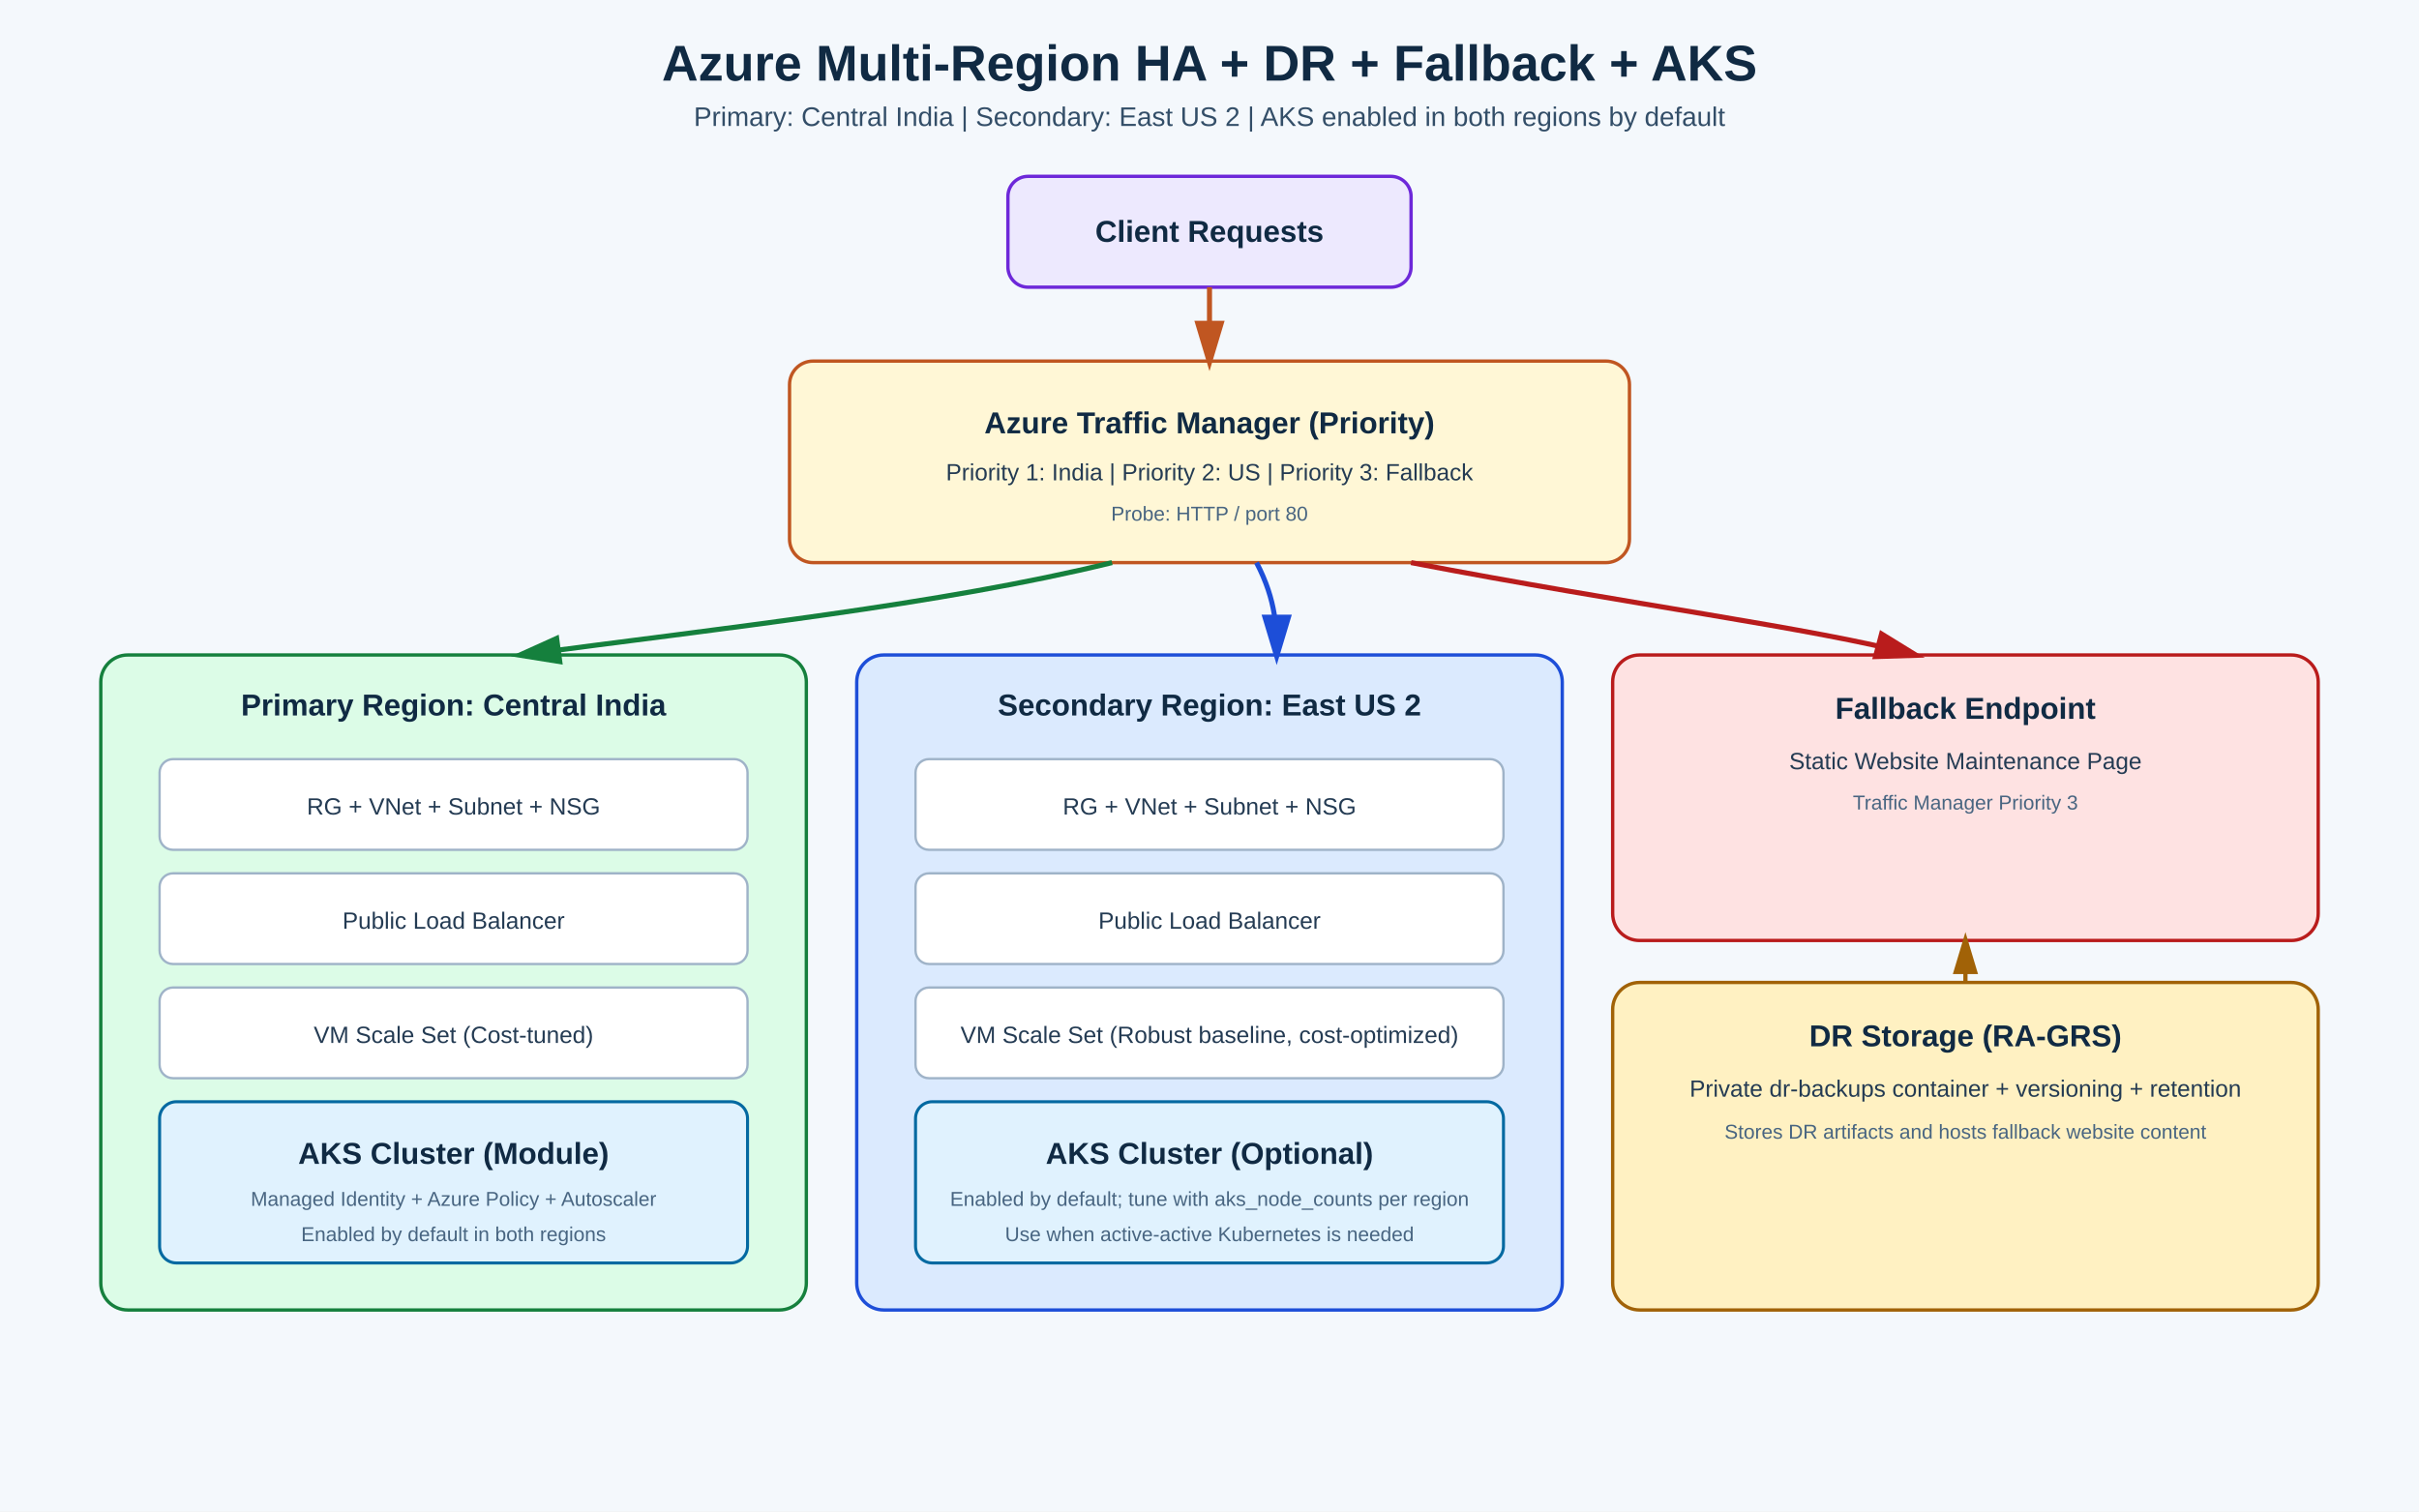
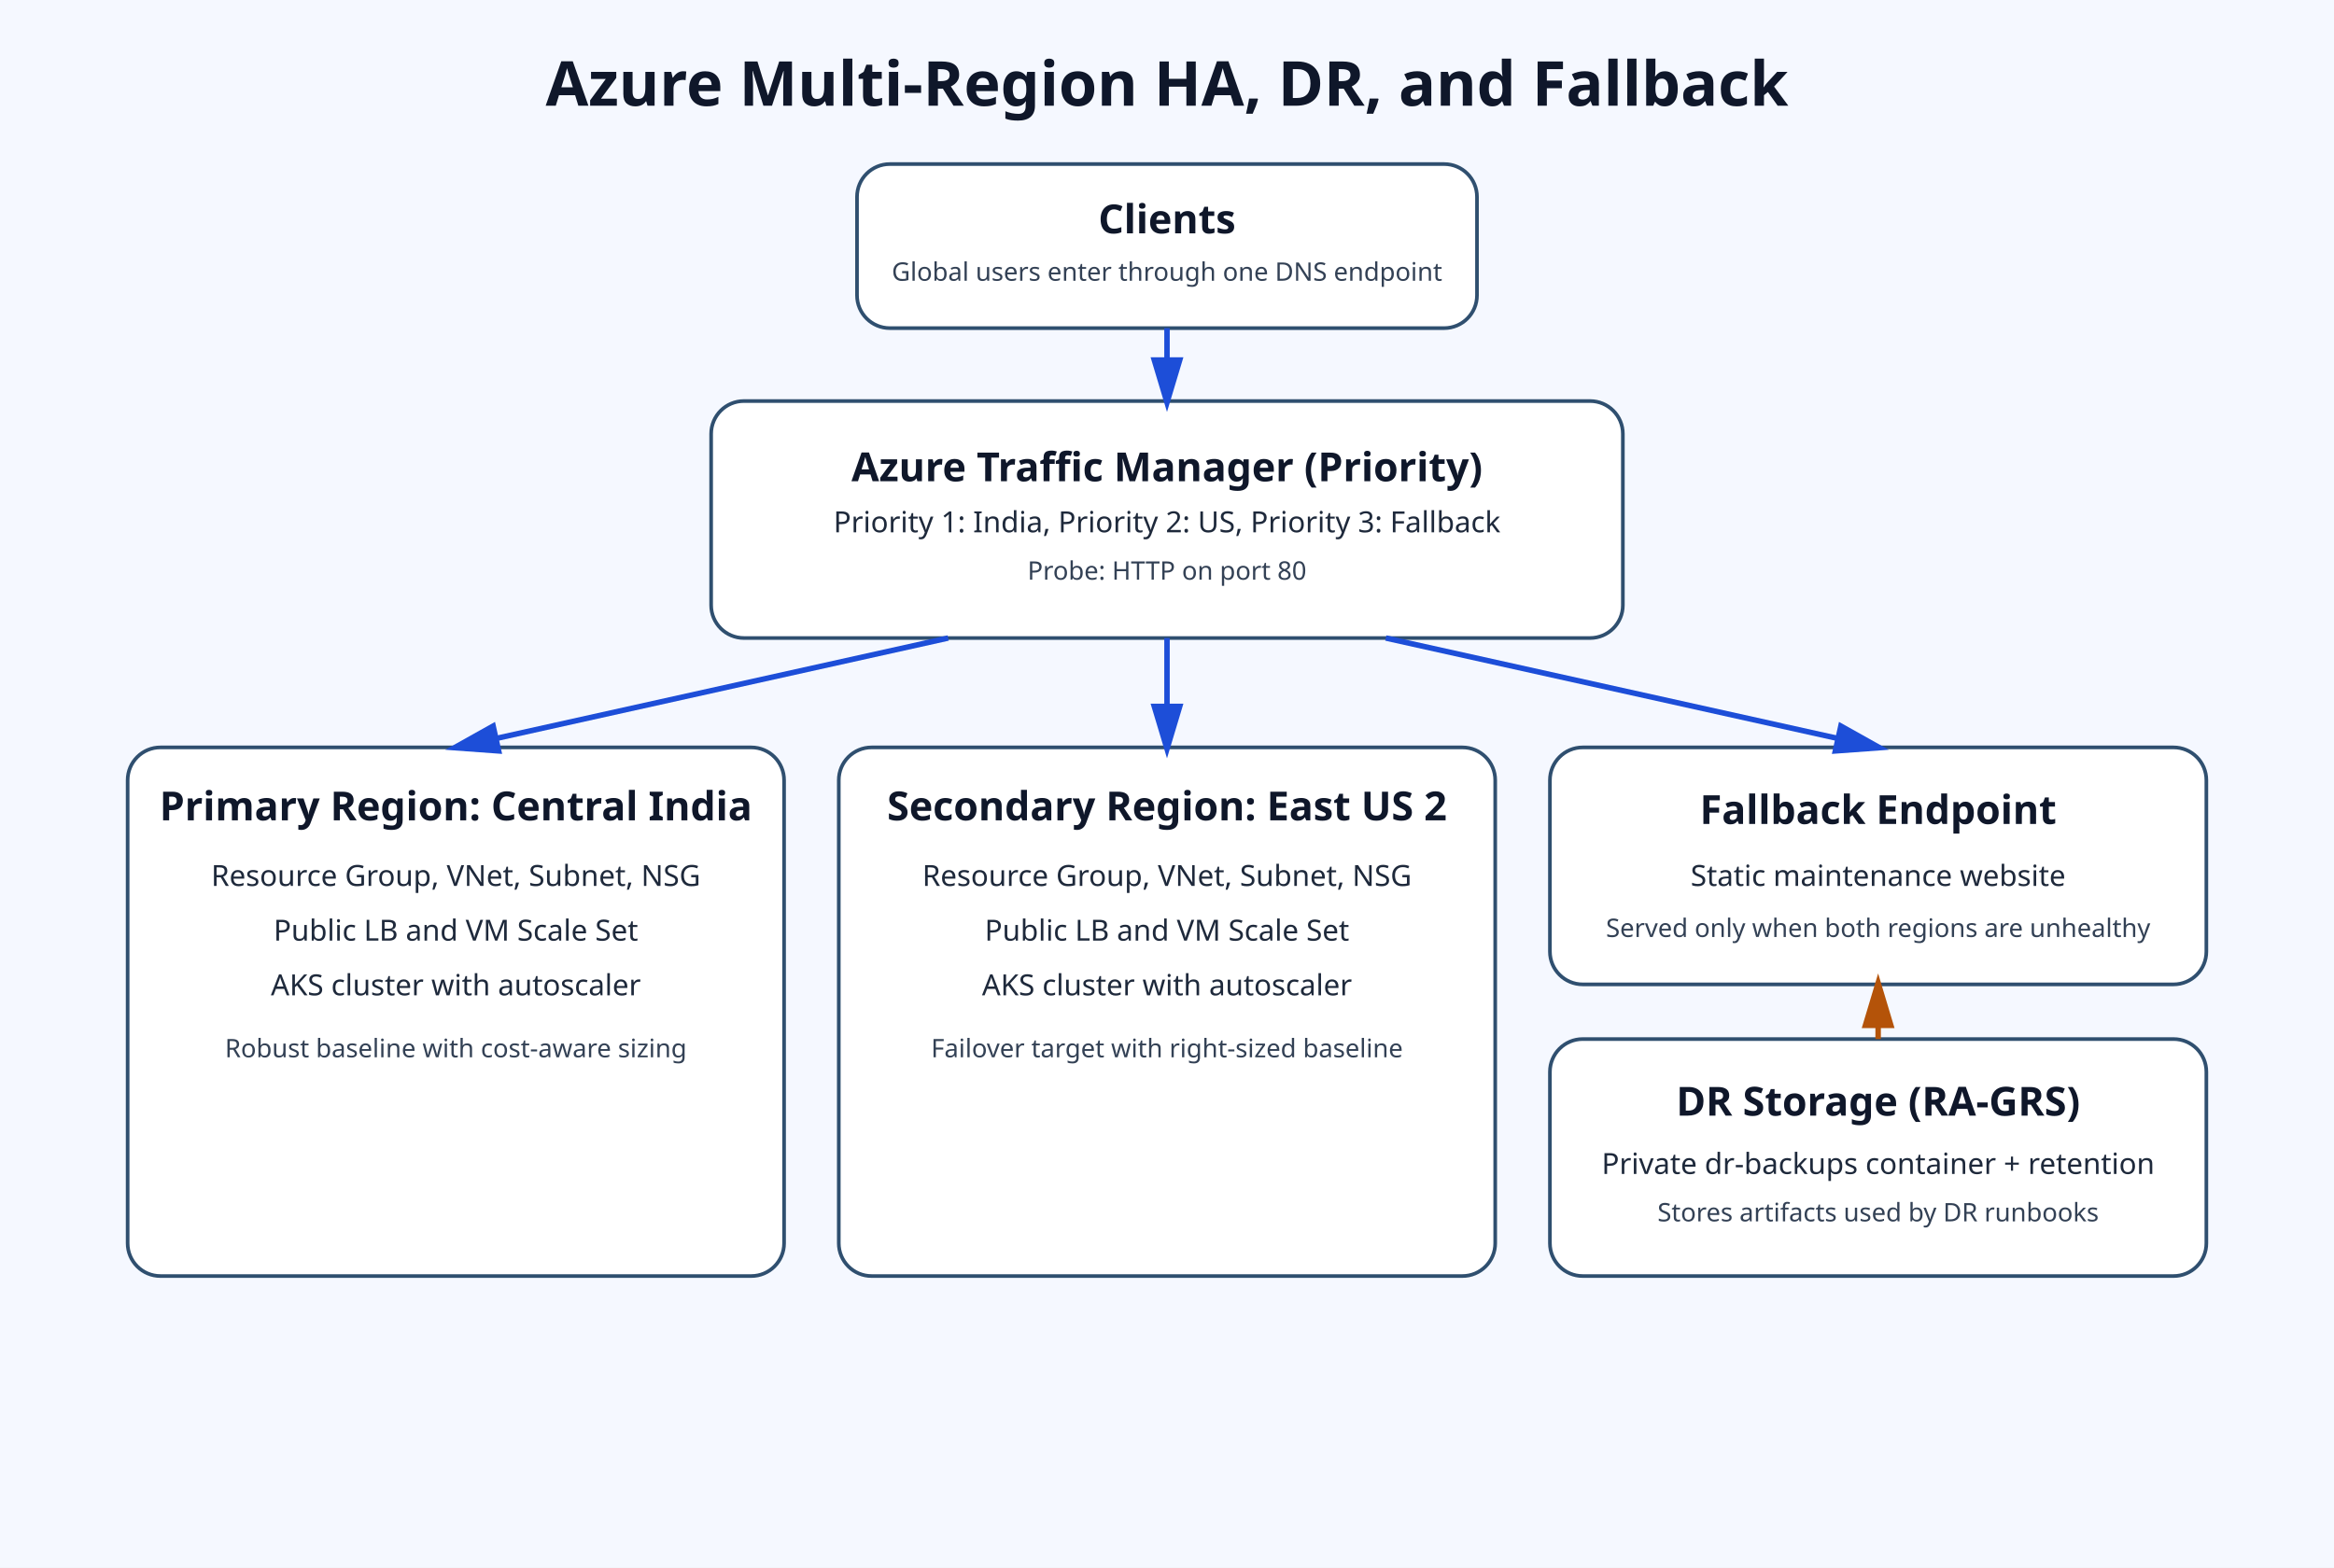
- <svg xmlns="http://www.w3.org/2000/svg" width="1440" height="900" viewBox="0 0 1440 900" role="img" aria-labelledby="title desc">
+ <svg xmlns="http://www.w3.org/2000/svg" width="1280" height="860" viewBox="0 0 1280 860" role="img" aria-labelledby="title desc">
  <defs>
    <style>
-       .bg { fill: #f4f8fc; }
-       .title { font: 700 30px Arial, sans-serif; fill: #102a43; }
-       .subtitle { font: 500 16px Arial, sans-serif; fill: #334e68; }
-       .section-title { font: 700 18px Arial, sans-serif; fill: #102a43; }
-       .text { font: 500 14px Arial, sans-serif; fill: #243b53; }
-       .small { font: 500 12px Arial, sans-serif; fill: #486581; }
-       .client { fill: #ede9fe; stroke: #6d28d9; stroke-width: 2; }
-       .global { fill: #fff7d6; stroke: #c05621; stroke-width: 2; }
-       .primary { fill: #dcfce7; stroke: #15803d; stroke-width: 2; }
-       .secondary { fill: #dbeafe; stroke: #1d4ed8; stroke-width: 2; }
-       .fallback { fill: #fee2e2; stroke: #b91c1c; stroke-width: 2; }
-       .dr { fill: #fff1c2; stroke: #a16207; stroke-width: 2; }
-       .infra { fill: #ffffff; stroke: #9fb3c8; stroke-width: 1.4; }
-       .aks { fill: #e0f2fe; stroke: #0369a1; stroke-width: 1.8; }
-       .arrow-primary { stroke: #15803d; stroke-width: 3; fill: none; marker-end: url(#arrow-primary); }
-       .arrow-secondary { stroke: #1d4ed8; stroke-width: 3; fill: none; marker-end: url(#arrow-secondary); }
-       .arrow-fallback { stroke: #b91c1c; stroke-width: 3; fill: none; marker-end: url(#arrow-fallback); }
-       .arrow-global { stroke: #c05621; stroke-width: 3; fill: none; marker-end: url(#arrow-global); }
-       .arrow-dr { stroke: #a16207; stroke-width: 2.5; fill: none; marker-end: url(#arrow-dr); stroke-dasharray: 7 6; }
+       .bg { fill: #f5f8ff; }
+       .card { fill: #ffffff; stroke: #2f4f6f; stroke-width: 2; rx: 18; }
+       .title { fill: #0f172a; font: 700 34px 'Segoe UI', sans-serif; }
+       .head { fill: #0f172a; font: 700 22px 'Segoe UI', sans-serif; }
+       .txt { fill: #1e293b; font: 500 16px 'Segoe UI', sans-serif; }
+       .small { fill: #334155; font: 500 14px 'Segoe UI', sans-serif; }
+       .arrow {
+         fill: none;
+         stroke: #1d4ed8;
+         stroke-width: 3;
+         marker-end: url(#arrow-head);
+       }
+       .arrow-dr {
+         fill: none;
+         stroke: #b45309;
+         stroke-width: 3;
+         stroke-dasharray: 9 6;
+         marker-end: url(#arrow-dr-head);
+       }
    </style>
-     <marker id="arrow-primary" markerWidth="10" markerHeight="10" refX="8" refY="3" orient="auto">
-       <polygon points="0 0,10 3,0 6" fill="#15803d" />
-     </marker>
-     <marker id="arrow-secondary" markerWidth="10" markerHeight="10" refX="8" refY="3" orient="auto">
+     <marker id="arrow-head" markerWidth="10" markerHeight="10" refX="8" refY="3" orient="auto">
      <polygon points="0 0,10 3,0 6" fill="#1d4ed8" />
    </marker>
-     <marker id="arrow-fallback" markerWidth="10" markerHeight="10" refX="8" refY="3" orient="auto">
-       <polygon points="0 0,10 3,0 6" fill="#b91c1c" />
-     </marker>
-     <marker id="arrow-global" markerWidth="10" markerHeight="10" refX="8" refY="3" orient="auto">
-       <polygon points="0 0,10 3,0 6" fill="#c05621" />
-     </marker>
-     <marker id="arrow-dr" markerWidth="10" markerHeight="10" refX="8" refY="3" orient="auto">
-       <polygon points="0 0,10 3,0 6" fill="#a16207" />
+     <marker id="arrow-dr-head" markerWidth="10" markerHeight="10" refX="8" refY="3" orient="auto">
+       <polygon points="0 0,10 3,0 6" fill="#b45309" />
    </marker>
  </defs>
-   <rect class="bg" x="0" y="0" width="1440" height="900" />
-   <text class="title" x="720" y="48" text-anchor="middle">Azure Multi-Region HA + DR + Fallback + AKS</text>
-   <text class="subtitle" x="720" y="75" text-anchor="middle">Primary: Central India | Secondary: East US 2 | AKS enabled in both regions by default</text>
-   <rect class="client" x="600" y="105" width="240" height="66" rx="12" />
-   <text class="section-title" x="720" y="144" text-anchor="middle">Client Requests</text>
-   <rect class="global" x="470" y="215" width="500" height="120" rx="14" />
-   <text class="section-title" x="720" y="258" text-anchor="middle">Azure Traffic Manager (Priority)</text>
-   <text class="text" x="720" y="286" text-anchor="middle">Priority 1: India | Priority 2: US | Priority 3: Fallback</text>
-   <text class="small" x="720" y="310" text-anchor="middle">Probe: HTTP / port 80</text>
-   <path class="arrow-global" d="M720 171 L720 215" />
-   <rect class="primary" x="60" y="390" width="420" height="390" rx="16" />
-   <text class="section-title" x="270" y="426" text-anchor="middle">Primary Region: Central India</text>
-   <rect class="infra" x="95" y="452" width="350" height="54" rx="8" />
-   <text class="text" x="270" y="485" text-anchor="middle">RG + VNet + Subnet + NSG</text>
-   <rect class="infra" x="95" y="520" width="350" height="54" rx="8" />
-   <text class="text" x="270" y="553" text-anchor="middle">Public Load Balancer</text>
-   <rect class="infra" x="95" y="588" width="350" height="54" rx="8" />
-   <text class="text" x="270" y="621" text-anchor="middle">VM Scale Set (Cost-tuned)</text>
-   <rect class="aks" x="95" y="656" width="350" height="96" rx="10" />
-   <text class="section-title" x="270" y="693" text-anchor="middle">AKS Cluster (Module)</text>
-   <text class="small" x="270" y="718" text-anchor="middle">Managed Identity + Azure Policy + Autoscaler</text>
-   <text class="small" x="270" y="739" text-anchor="middle">Enabled by default in both regions</text>
-   <rect class="secondary" x="510" y="390" width="420" height="390" rx="16" />
-   <text class="section-title" x="720" y="426" text-anchor="middle">Secondary Region: East US 2</text>
-   <rect class="infra" x="545" y="452" width="350" height="54" rx="8" />
-   <text class="text" x="720" y="485" text-anchor="middle">RG + VNet + Subnet + NSG</text>
-   <rect class="infra" x="545" y="520" width="350" height="54" rx="8" />
-   <text class="text" x="720" y="553" text-anchor="middle">Public Load Balancer</text>
-   <rect class="infra" x="545" y="588" width="350" height="54" rx="8" />
-   <text class="text" x="720" y="621" text-anchor="middle">VM Scale Set (Robust baseline, cost-optimized)</text>
-   <rect class="aks" x="545" y="656" width="350" height="96" rx="10" />
-   <text class="section-title" x="720" y="693" text-anchor="middle">AKS Cluster (Optional)</text>
-   <text class="small" x="720" y="718" text-anchor="middle">Enabled by default; tune with aks_node_counts per region</text>
-   <text class="small" x="720" y="739" text-anchor="middle">Use when active-active Kubernetes is needed</text>
-   <rect class="fallback" x="960" y="390" width="420" height="170" rx="16" />
-   <text class="section-title" x="1170" y="428" text-anchor="middle">Fallback Endpoint</text>
-   <text class="text" x="1170" y="458" text-anchor="middle">Static Website Maintenance Page</text>
-   <text class="small" x="1170" y="482" text-anchor="middle">Traffic Manager Priority 3</text>
-   <rect class="dr" x="960" y="585" width="420" height="195" rx="16" />
-   <text class="section-title" x="1170" y="623" text-anchor="middle">DR Storage (RA-GRS)</text>
-   <text class="text" x="1170" y="653" text-anchor="middle">Private dr-backups container + versioning + retention</text>
-   <text class="small" x="1170" y="678" text-anchor="middle">Stores DR artifacts and hosts fallback website content</text>
-   <path class="arrow-primary" d="M662 335 C560 360, 430 374, 310 390" />
-   <path class="arrow-secondary" d="M748 335 C760 358, 760 375, 760 390" />
-   <path class="arrow-fallback" d="M840 335 C970 360, 1080 374, 1140 390" />
-   <path class="arrow-dr" d="M1170 585 L1170 560" />
+   <rect class="bg" x="0" y="0" width="1280" height="860" />
+   <text class="title" x="640" y="58" text-anchor="middle">
+     Azure Multi-Region HA, DR, and Fallback
+   </text>
+   <rect class="card" x="470" y="90" width="340" height="90" />
+   <text class="head" x="640" y="128" text-anchor="middle">Clients</text>
+   <text class="small" x="640" y="154" text-anchor="middle">
+     Global users enter through one DNS endpoint
+   </text>
+   <rect class="card" x="390" y="220" width="500" height="130" />
+   <text class="head" x="640" y="264" text-anchor="middle">
+     Azure Traffic Manager (Priority)
+   </text>
+   <text class="txt" x="640" y="292" text-anchor="middle">
+     Priority 1: India, Priority 2: US, Priority 3: Fallback
+   </text>
+   <text class="small" x="640" y="318" text-anchor="middle">
+     Probe: HTTP on port 80
+   </text>
+   <rect class="card" x="70" y="410" width="360" height="290" />
+   <text class="head" x="250" y="450" text-anchor="middle">
+     Primary Region: Central India
+   </text>
+   <text class="txt" x="250" y="486" text-anchor="middle">
+     Resource Group, VNet, Subnet, NSG
+   </text>
+   <text class="txt" x="250" y="516" text-anchor="middle">
+     Public LB and VM Scale Set
+   </text>
+   <text class="txt" x="250" y="546" text-anchor="middle">
+     AKS cluster with autoscaler
+   </text>
+   <text class="small" x="250" y="580" text-anchor="middle">
+     Robust baseline with cost-aware sizing
+   </text>
+   <rect class="card" x="460" y="410" width="360" height="290" />
+   <text class="head" x="640" y="450" text-anchor="middle">
+     Secondary Region: East US 2
+   </text>
+   <text class="txt" x="640" y="486" text-anchor="middle">
+     Resource Group, VNet, Subnet, NSG
+   </text>
+   <text class="txt" x="640" y="516" text-anchor="middle">
+     Public LB and VM Scale Set
+   </text>
+   <text class="txt" x="640" y="546" text-anchor="middle">
+     AKS cluster with autoscaler
+   </text>
+   <text class="small" x="640" y="580" text-anchor="middle">
+     Failover target with right-sized baseline
+   </text>
+   <rect class="card" x="850" y="410" width="360" height="130" />
+   <text class="head" x="1030" y="452" text-anchor="middle">
+     Fallback Endpoint
+   </text>
+   <text class="txt" x="1030" y="486" text-anchor="middle">
+     Static maintenance website
+   </text>
+   <text class="small" x="1030" y="514" text-anchor="middle">
+     Served only when both regions are unhealthy
+   </text>
+   <rect class="card" x="850" y="570" width="360" height="130" />
+   <text class="head" x="1030" y="612" text-anchor="middle">
+     DR Storage (RA-GRS)
+   </text>
+   <text class="txt" x="1030" y="644" text-anchor="middle">
+     Private dr-backups container + retention
+   </text>
+   <text class="small" x="1030" y="670" text-anchor="middle">
+     Stores artifacts used by DR runbooks
+   </text>
+   <path class="arrow" d="M640 180 L640 220" />
+   <path class="arrow" d="M520 350 L250 410" />
+   <path class="arrow" d="M640 350 L640 410" />
+   <path class="arrow" d="M760 350 L1030 410" />
+   <path class="arrow-dr" d="M1030 570 L1030 540" />
</svg>
